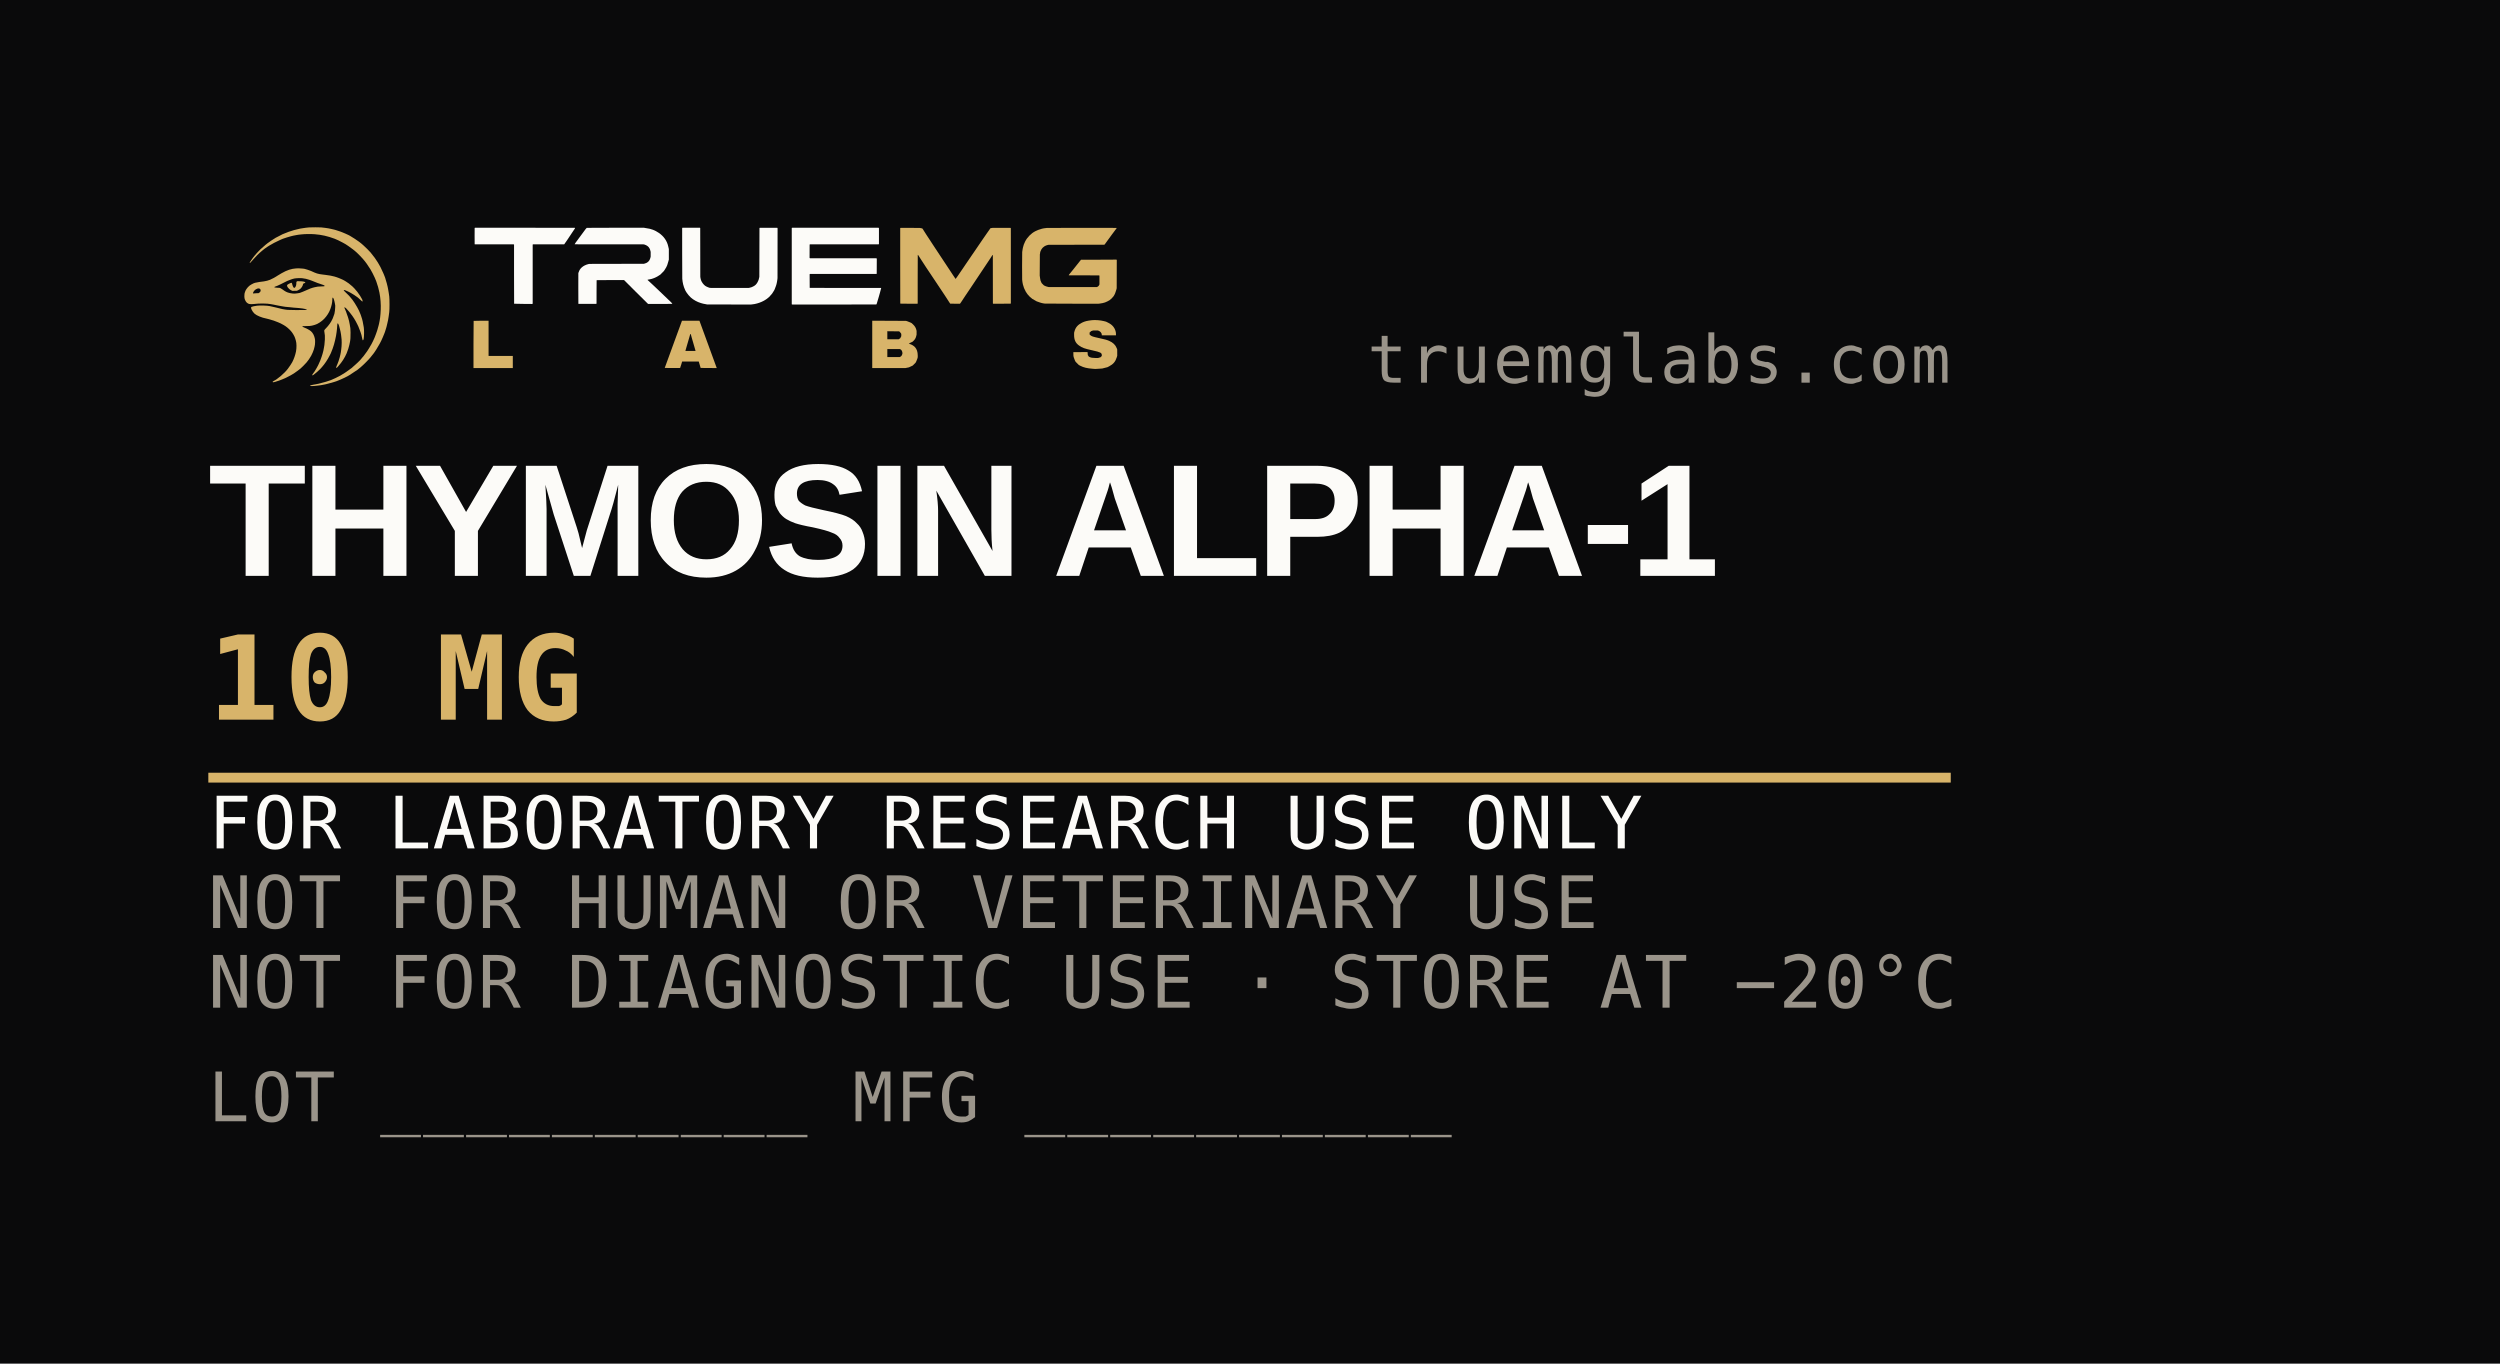
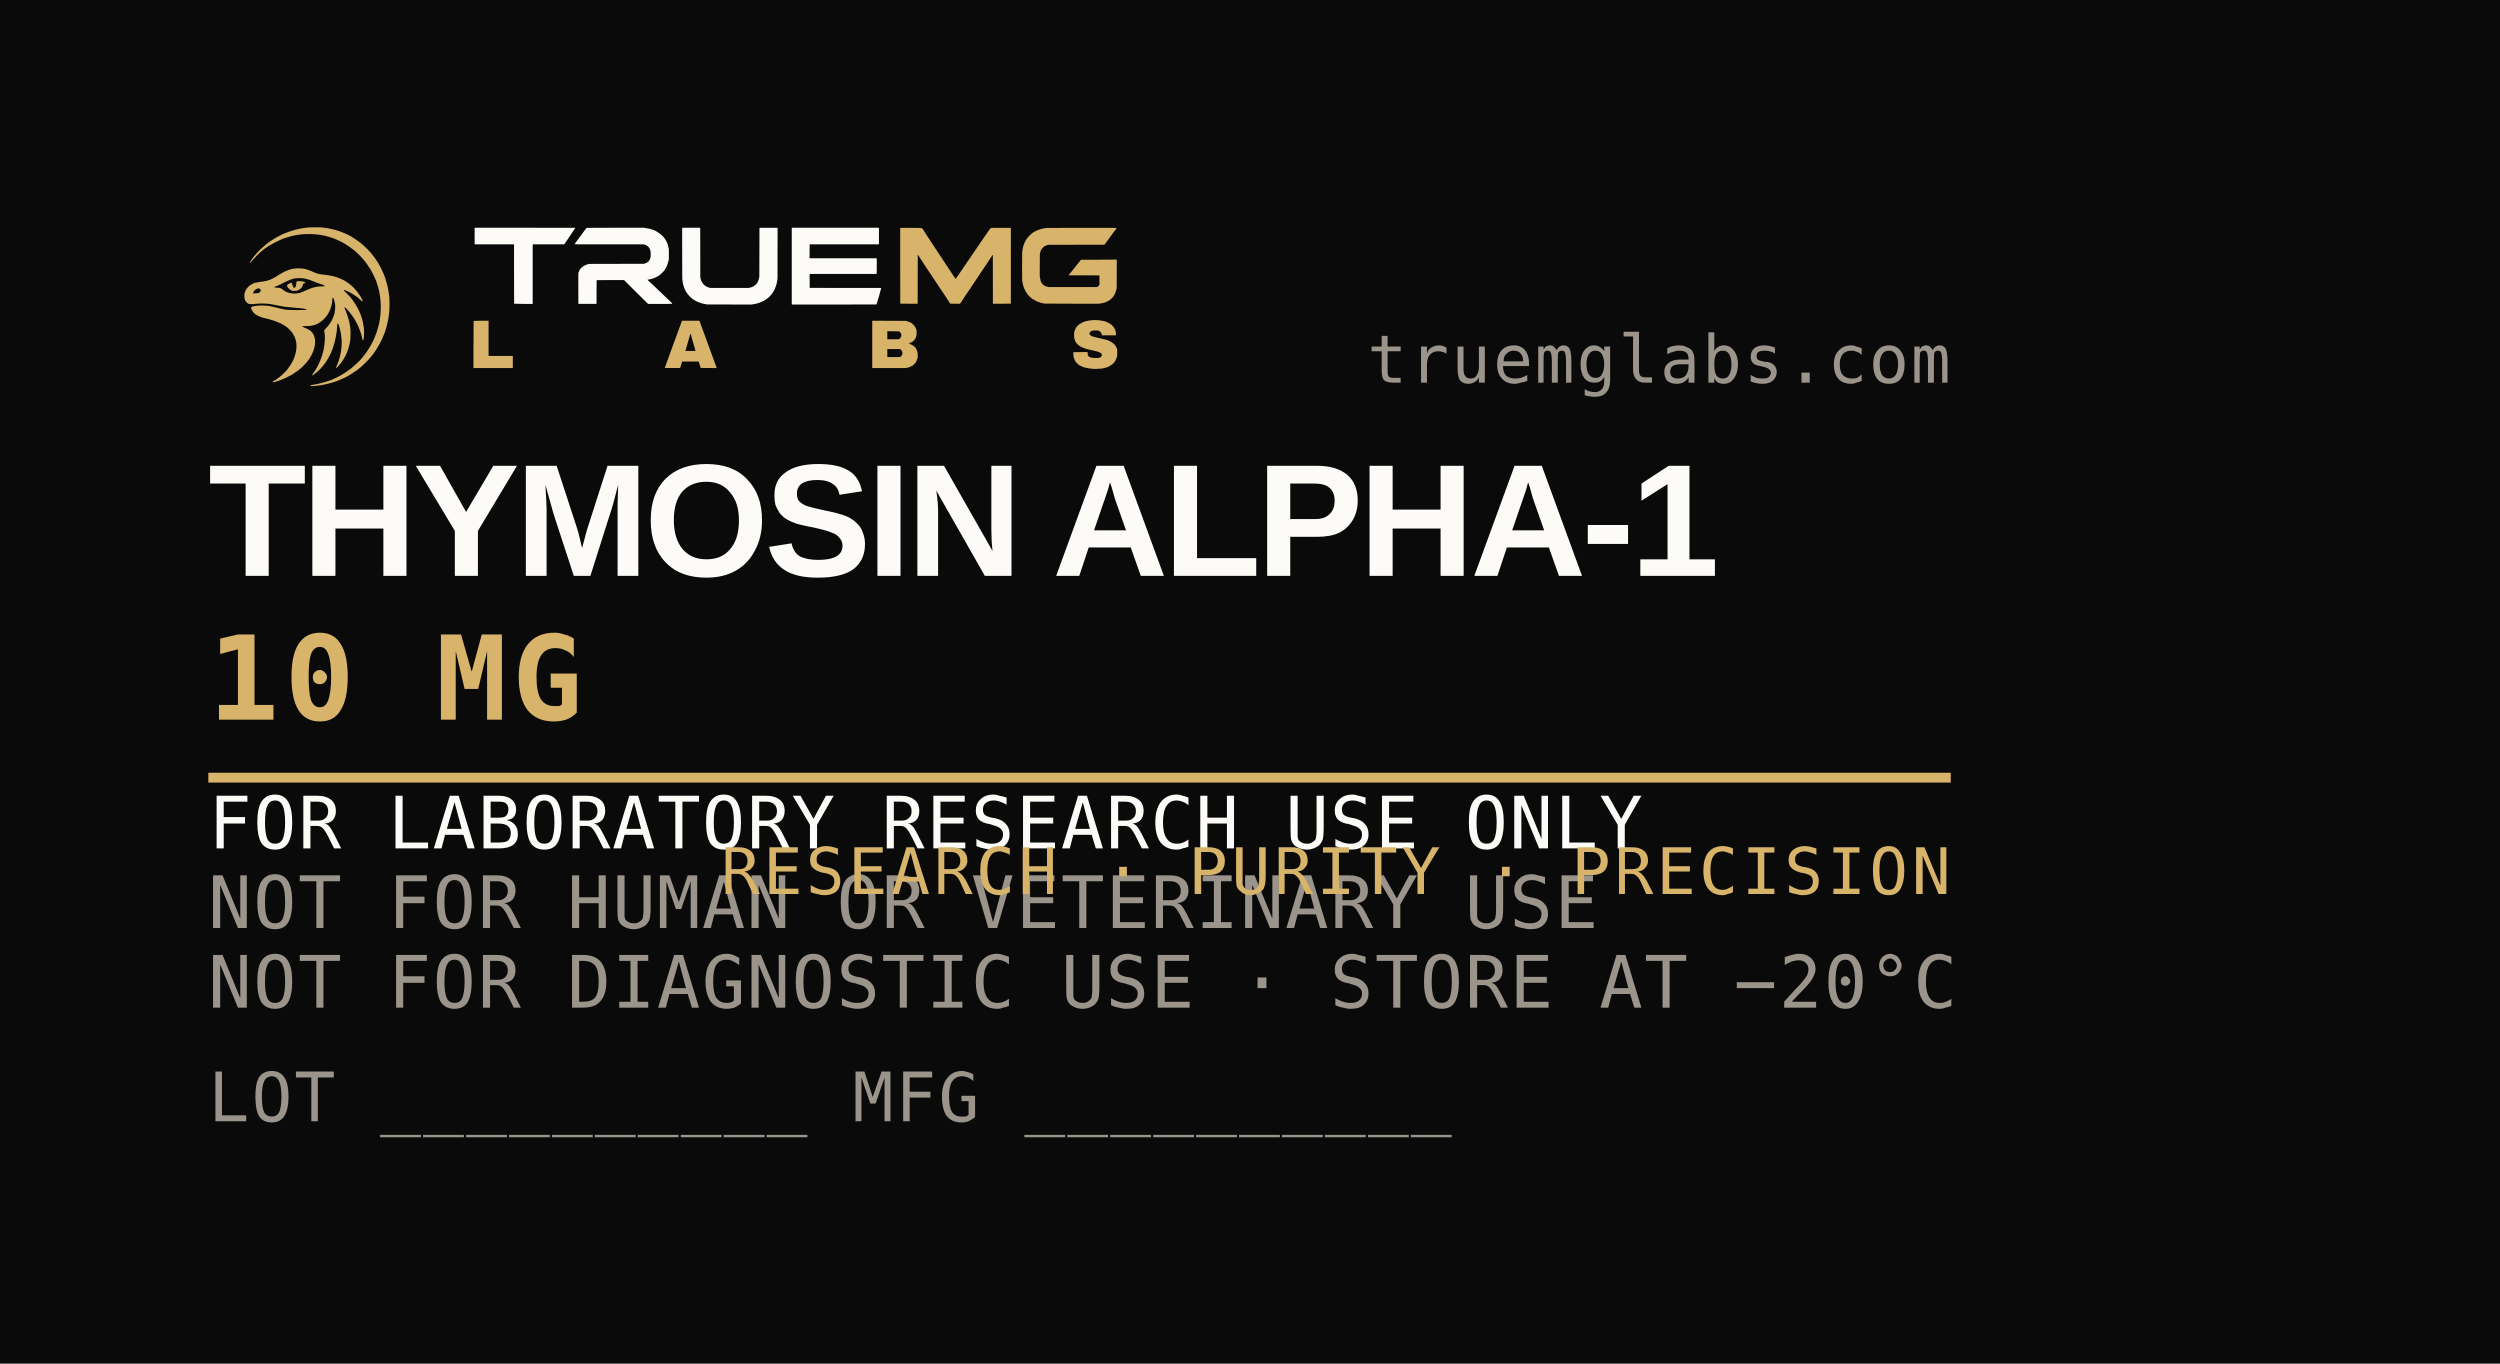
<svg xmlns="http://www.w3.org/2000/svg" width="66.0mm" height="36.0mm" viewBox="0 0 66.0 36.0">
  <rect x="0" y="0" width="66.0" height="36.0" fill="#0A0A0B" />
  <g transform="translate(5.500,5.300) scale(0.0035)">
    <g transform="translate(0,1600) scale(0.025,-0.025)" fill="#D8B46A" stroke="none">
      <path d="M30400 55957 c-297 -16 -720 -59 -940 -94 -220 -35 -598 -91 -840 -124 -768 -105 -982 -149 -2060 -419 -187 -47 -520 -130 -740 -184 -821 -204 -2477 -801 -3440 -1242 -528 -241 -1624 -809 -2100 -1086 -590 -345 -2063 -1335 -2434 -1636 -184 -150 -429 -344 -546 -432 -225 -171 -418 -340 -1592 -1400 -171 -154 -354 -346 -408 -427 -53 -81 -151 -178 -217 -217 -65 -39 -332 -323 -591 -631 -260 -307 -536 -632 -615 -722 -79 -90 -204 -252 -278 -361 -74 -110 -192 -263 -262 -340 -114 -126 -263 -343 -696 -1013 -216 -334 -206 -561 14 -319 54 61 220 236 368 390 148 154 351 382 453 506 583 717 1913 2044 2524 2520 187 146 376 305 420 354 124 139 986 773 1403 1033 152 95 430 269 617 387 719 454 2073 1166 2860 1505 308 133 603 269 657 303 136 88 871 359 1323 488 209 60 422 131 472 159 51 28 280 93 509 144 229 52 529 139 668 194 138 54 485 138 771 186 286 48 664 121 840 162 176 41 500 94 720 119 220 24 553 61 740 82 1195 135 2877 157 4140 55 2107 -171 3829 -563 6000 -1368 547 -203 1543 -682 2440 -1172 805 -441 925 -512 1273 -757 172 -121 406 -279 520 -351 314 -199 918 -640 1261 -920 168 -138 414 -333 546 -433 671 -512 2476 -2380 3072 -3178 171 -230 399 -535 507 -678 203 -270 597 -862 1144 -1720 301 -472 1075 -1973 1331 -2582 244 -582 288 -689 440 -1078 157 -402 526 -1548 526 -1634 0 -25 63 -271 139 -546 425 -1525 659 -3281 692 -5200 24 -1413 -143 -3550 -352 -4500 -43 -198 -116 -563 -160 -812 -45 -249 -115 -537 -156 -640 -40 -103 -95 -296 -122 -428 -70 -351 -400 -1420 -556 -1800 -45 -110 -126 -335 -179 -500 -303 -935 -1266 -2951 -1690 -3540 -48 -66 -136 -217 -195 -335 -59 -118 -223 -384 -363 -590 -141 -206 -291 -442 -333 -525 -80 -157 -865 -1223 -1119 -1521 -80 -93 -265 -302 -411 -463 -146 -160 -293 -345 -327 -409 -114 -218 -2195 -2185 -2830 -2676 -482 -373 -1297 -962 -1638 -1185 -187 -123 -392 -257 -455 -299 -933 -620 -1772 -1089 -2765 -1547 -1211 -558 -1273 -583 -2220 -892 -165 -54 -462 -153 -659 -220 -404 -137 -1597 -460 -1841 -499 -88 -14 -268 -60 -400 -101 -132 -42 -497 -113 -811 -159 -315 -46 -711 -117 -880 -159 -170 -41 -410 -95 -534 -119 -231 -46 -397 -133 -347 -183 95 -94 798 -124 1312 -56 165 22 480 57 700 78 872 82 1752 214 2260 340 209 52 470 107 580 122 229 33 1212 293 1670 443 170 56 494 152 720 213 225 62 554 167 730 234 812 310 1131 440 1222 499 54 35 216 108 361 162 314 117 1446 662 1757 846 121 71 355 207 520 301 366 210 1934 1241 2396 1576 184 134 481 371 660 526 178 155 414 350 524 433 303 227 1686 1577 2220 2165 530 584 702 788 1026 1220 124 165 288 365 363 445 76 80 195 237 265 348 69 111 214 324 322 474 107 150 267 390 356 533 591 958 912 1505 1022 1741 70 149 190 374 268 501 77 128 192 355 255 505 63 150 272 615 464 1033 191 418 388 895 437 1060 48 165 128 376 176 469 47 93 114 299 147 457 34 159 105 389 159 511 54 123 134 394 178 603 44 209 133 578 197 820 205 766 368 1607 466 2396 53 420 127 980 164 1244 103 719 104 3773 2 4678 -40 351 -80 651 -89 666 -10 15 -53 304 -97 642 -44 338 -123 794 -176 1014 -53 220 -110 499 -126 620 -35 263 -450 1784 -595 2180 -56 154 -103 326 -103 383 -1 57 -46 192 -102 300 -55 108 -130 296 -165 417 -36 121 -106 301 -157 400 -51 99 -137 297 -190 440 -127 339 -665 1495 -792 1700 -54 88 -134 241 -177 340 -180 415 -1143 1960 -1598 2567 -399 531 -784 1023 -1271 1625 -285 353 -1603 1669 -2131 2128 -215 187 -483 422 -594 522 -112 101 -303 252 -424 337 -121 85 -274 203 -340 262 -268 241 -2259 1538 -2760 1799 -154 81 -352 185 -440 232 -251 134 -937 448 -980 448 -21 0 -151 53 -289 119 -523 248 -1616 649 -2243 823 -194 54 -383 113 -420 133 -38 19 -212 65 -388 103 -176 37 -574 130 -885 205 -311 75 -689 154 -840 175 -151 22 -572 84 -935 139 -363 54 -912 118 -1220 141 -624 46 -2827 46 -3660 -1z" />
      <path d="M26520 43595 c-1503 -101 -2804 -534 -4460 -1485 -714 -409 -983 -571 -1100 -661 -55 -43 -163 -110 -240 -149 -77 -40 -201 -119 -276 -176 -252 -192 -912 -540 -1832 -966 -362 -168 -1371 -434 -1832 -483 -220 -24 -849 -105 -1397 -181 -1084 -151 -1615 -302 -2108 -598 -124 -75 -244 -136 -267 -136 -23 0 -123 -62 -222 -138 -99 -75 -243 -170 -319 -210 -194 -101 -835 -791 -958 -1032 -57 -110 -148 -261 -204 -335 -55 -74 -113 -191 -127 -260 -15 -69 -77 -242 -139 -385 -93 -215 -119 -350 -150 -780 -62 -878 26 -1314 388 -1935 234 -401 636 -717 1052 -828 273 -73 1001 -73 1501 0 1439 208 4011 182 5050 -52 99 -22 459 -87 800 -145 341 -57 728 -138 860 -179 132 -41 510 -114 840 -162 330 -47 780 -129 1000 -181 220 -51 607 -113 860 -136 253 -24 865 -80 1360 -124 495 -45 981 -98 1080 -118 99 -20 306 -37 460 -38 354 -3 1780 -140 2269 -220 561 -91 1231 -246 1282 -297 107 -107 -50 -145 -708 -168 -1005 -37 -4364 -9 -5019 41 -919 71 -2277 343 -3524 706 -295 86 -642 164 -1920 435 -801 170 -2892 235 -3833 119 -689 -85 -1433 -246 -1627 -352 -142 -77 -161 -105 -172 -254 -7 -100 14 -219 54 -296 36 -70 115 -247 175 -392 132 -321 525 -849 832 -1119 668 -585 2172 -1205 3551 -1464 184 -34 412 -90 507 -124 95 -34 263 -78 373 -99 481 -89 2334 -717 2607 -883 70 -43 250 -120 400 -172 244 -83 464 -195 1313 -665 764 -423 1614 -1125 2248 -1858 531 -613 1106 -1620 1268 -2220 39 -143 124 -429 189 -636 240 -761 257 -2233 37 -3317 -217 -1075 -632 -2255 -1116 -3173 -229 -434 -819 -1321 -1340 -2014 -1001 -1331 -3082 -3113 -4317 -3698 -201 -95 -291 -207 -251 -311 40 -104 505 -42 935 126 201 79 390 143 420 143 30 0 161 38 291 85 130 47 425 153 656 235 1057 378 1752 700 3120 1446 773 421 1073 619 2200 1450 708 522 898 688 1617 1407 888 889 1167 1215 1709 1992 459 658 952 1543 1074 1925 28 88 87 232 131 320 162 320 426 1184 487 1588 34 226 81 482 105 568 24 86 47 446 51 800 5 574 -6 700 -108 1164 -196 892 -591 1610 -1163 2111 -348 305 -1330 854 -1763 986 -288 88 -828 392 -822 463 7 83 242 104 886 80 867 -32 1816 58 2336 222 198 62 469 141 603 175 749 190 2014 1010 2759 1788 834 871 1481 1889 1872 2948 371 1003 586 2015 587 2767 0 510 43 700 159 700 169 0 460 -829 623 -1780 l107 -620 -22 -660 c-20 -592 -86 -1119 -231 -1831 -41 -202 -387 -1161 -474 -1316 -22 -40 -93 -192 -157 -337 -367 -838 -1079 -1848 -1882 -2673 -599 -615 -608 -633 -509 -1135 146 -744 192 -1447 147 -2272 -48 -871 -109 -1582 -139 -1632 -12 -18 -67 -361 -124 -762 -56 -401 -146 -867 -198 -1036 -53 -168 -107 -378 -122 -466 -14 -88 -78 -322 -141 -520 -64 -198 -160 -504 -214 -680 -152 -499 -411 -1216 -459 -1274 -24 -29 -90 -177 -147 -329 -57 -152 -145 -349 -195 -437 -51 -88 -122 -250 -158 -360 -36 -110 -119 -281 -185 -380 -66 -99 -120 -197 -120 -218 0 -20 -72 -160 -160 -310 -88 -149 -235 -402 -327 -562 -315 -549 -487 -810 -761 -1157 -516 -654 -501 -911 32 -556 404 269 1699 1403 2036 1782 132 149 367 412 523 584 778 860 1696 2237 2305 3457 131 264 289 579 351 700 62 121 141 322 177 448 36 125 128 358 204 519 77 160 140 315 140 345 0 29 52 183 115 341 392 980 975 3467 1107 4727 32 308 86 767 118 1020 33 253 61 649 62 880 5 962 253 961 558 -3 94 -296 211 -735 261 -977 49 -242 135 -611 191 -820 55 -209 121 -587 145 -840 25 -253 62 -559 82 -680 172 -1013 156 -2619 -38 -3940 -42 -286 -88 -619 -102 -740 -14 -121 -76 -427 -137 -680 -61 -253 -150 -622 -197 -820 -127 -538 -590 -1900 -721 -2122 -39 -66 -146 -312 -238 -546 -153 -393 -176 -552 -79 -552 54 0 393 237 393 275 0 17 149 195 331 395 955 1050 1835 2420 2383 3710 337 792 716 1965 832 2574 36 190 109 535 161 766 162 707 225 1653 199 3000 -22 1204 -30 1285 -245 2420 -174 915 -259 1298 -325 1453 -34 81 -78 246 -98 366 -20 121 -90 346 -154 500 -65 155 -172 452 -238 661 -219 697 -371 1096 -590 1549 -225 468 -255 587 -158 625 60 23 542 -311 542 -375 0 -18 167 -210 371 -426 204 -216 424 -465 490 -553 65 -88 227 -295 361 -460 806 -1000 1475 -2061 2055 -3260 159 -330 307 -633 329 -674 87 -161 473 -1149 536 -1371 37 -129 117 -352 179 -495 130 -300 330 -1063 443 -1694 78 -431 162 -666 238 -666 74 0 192 250 233 495 136 809 151 2549 29 3405 -164 1155 -478 2567 -677 3046 -53 129 -120 333 -147 454 -28 121 -91 301 -140 400 -49 99 -112 252 -139 340 -263 842 -1447 2937 -2313 4092 -647 863 -1321 1593 -2113 2292 -380 335 -559 564 -507 649 35 57 368 -4 513 -94 72 -44 234 -116 359 -159 125 -43 285 -113 354 -156 69 -43 225 -117 346 -164 193 -76 779 -416 1600 -929 143 -89 368 -246 500 -349 132 -103 324 -236 427 -295 103 -59 226 -156 273 -217 47 -60 209 -209 361 -330 151 -121 341 -298 423 -393 147 -172 412 -367 500 -367 65 0 11 374 -86 593 -41 95 -200 374 -352 620 -152 246 -308 510 -346 587 -75 150 -584 868 -818 1153 -619 756 -1136 1324 -1463 1607 -910 786 -1306 1090 -1806 1385 -172 102 -385 235 -473 295 -208 143 -717 397 -1153 577 -191 79 -504 209 -697 289 -192 80 -485 187 -650 238 -165 50 -453 139 -640 196 -545 168 -1843 407 -2580 476 -374 34 -869 97 -1100 139 -231 41 -582 94 -780 116 -361 41 -1191 293 -1520 460 -595 303 -1597 706 -2220 892 -828 248 -1011 292 -1227 295 -114 1 -339 19 -500 39 -451 57 -1085 72 -1593 38z m1750 -2955 c603 -47 1755 -303 2219 -493 182 -75 385 -148 451 -164 66 -15 237 -80 380 -143 809 -358 2387 -945 3079 -1146 331 -96 539 -198 665 -324 l62 -61 -65 -65 c-53 -53 -213 -68 -952 -89 -973 -28 -1196 -54 -1970 -230 -915 -207 -1807 -533 -2759 -1007 -349 -173 -1455 -617 -1800 -722 -198 -60 -1095 -189 -1477 -212 -768 -46 -2093 236 -2671 568 -510 292 -675 400 -952 621 -165 132 -444 309 -620 393 l-320 152 -722 36 c-406 19 -761 55 -810 82 -106 56 -115 157 -18 191 39 13 178 68 310 123 132 55 384 151 560 213 176 62 653 285 1060 495 407 211 947 483 1200 605 253 122 559 273 680 335 121 62 328 144 460 181 132 37 313 110 402 161 90 52 307 131 483 176 176 45 382 108 458 139 375 156 1784 254 2667 185z m-12741 -3188 c84 -49 157 -141 206 -259 153 -369 -11 -726 -452 -985 l-183 -108 -600 0 c-407 0 -628 -16 -687 -50 -118 -67 -232 -63 -294 11 -172 208 461 1091 900 1255 118 44 284 119 368 165 187 103 540 89 742 -29z" />
      <path d="M26687 39620 l-119 -100 -18 -470 c-17 -409 -36 -512 -147 -790 -197 -494 -466 -674 -672 -450 -159 174 -361 642 -408 950 -51 326 -114 458 -237 490 -131 34 -1056 -420 -1251 -615 -316 -316 318 -1235 1125 -1629 l379 -186 681 3 680 2 425 205 c315 151 495 269 691 452 333 312 649 831 725 1190 68 324 93 351 426 450 314 94 364 159 230 301 -178 190 -840 297 -1832 297 l-559 0 -119 -100z" />
    </g>
  </g>
  <g transform="translate(12.500,6.000) scale(0.003017)">
    <g transform="translate(0,681) scale(0.025,-0.025)" stroke="none">
      <g fill="#FCFBF8">
        <path d="M465 27020 l-58 -59 -15 -2770 c-8 -1524 0 -2802 18 -2841 l33 -70 6816 0 6815 0 61 -61 61 -61 -3 -10322 c-2 -5867 12 -10336 32 -10355 19 -18 1457 -45 3195 -61 l3160 -28 70 77 70 78 0 10325 0 10325 77 42 78 41 5439 0 5440 0 86 110 c125 160 843 1198 1065 1538 295 455 724 1099 1709 2569 l910 1356 -12 104 -12 103 -17488 9 -17488 9 -59 -58z" />
        <path d="M39653 27037 c-49 -18 -221 -200 -384 -405 -458 -576 -1855 -2468 -2161 -2925 -179 -268 -743 -1037 -1416 -1929 -166 -221 -278 -407 -266 -440 l22 -57 12086 -12 12086 -12 278 -88 c640 -203 1152 -536 1485 -965 307 -395 445 -712 569 -1304 l66 -320 0 -800 0 -800 -66 -300 c-181 -812 -569 -1408 -1152 -1768 -273 -168 -352 -202 -789 -341 l-351 -111 -9580 -21 -9580 -22 -300 -72 c-898 -215 -1753 -647 -2317 -1169 -555 -514 -833 -960 -1109 -1776 l-74 -220 -9 -5315 c-6 -2923 5 -5341 24 -5374 l33 -60 3113 -1 3113 0 48 65 47 66 6 4063 c3 2235 15 4080 27 4100 13 21 2011 36 4813 36 l4790 0 4138 -4134 c2275 -2274 4176 -4155 4224 -4180 l88 -46 3836 0 c2110 0 4003 12 4207 26 l369 26 19 50 c22 57 -449 537 -1427 1453 -693 648 -3219 3069 -3680 3525 -144 143 -513 492 -821 776 -307 284 -765 716 -1018 960 -460 444 -678 647 -1334 1239 l-350 316 13 64 12 65 180 30 c98 16 287 47 419 68 1108 179 2211 624 3280 1324 l560 366 620 626 620 626 263 400 c457 695 732 1203 890 1648 218 612 370 1114 408 1352 14 88 56 250 92 360 l67 200 0 1860 0 1860 -67 280 c-37 154 -105 451 -152 660 -425 1916 -1544 3522 -3281 4711 -1373 939 -2719 1447 -4380 1652 -176 22 -437 66 -580 99 l-260 59 -9960 -6 c-5478 -3 -9999 -20 -10047 -38z" />
        <path d="M73081 27003 l-41 -78 3 -8632 c2 -4748 18 -8831 36 -9073 101 -1383 432 -2698 970 -3860 66 -143 137 -296 156 -340 20 -44 107 -188 194 -320 88 -132 189 -294 225 -360 209 -379 985 -1283 1459 -1702 967 -852 2219 -1538 3517 -1926 650 -194 1101 -302 1480 -354 165 -23 381 -62 480 -87 l180 -46 7678 -14 7679 -14 341 41 c875 105 996 127 1782 328 1078 274 2363 850 3164 1418 90 64 252 177 360 252 187 130 549 429 780 644 172 160 902 995 1009 1154 55 80 204 315 333 521 129 206 275 440 325 520 50 80 106 181 125 225 20 44 83 188 142 320 184 414 294 707 421 1120 67 220 148 481 179 580 32 99 77 306 101 460 24 154 62 337 84 406 22 69 70 384 107 700 l66 574 11 8700 12 8700 -51 100 -50 100 -3067 0 -3067 0 -52 -52 -52 -52 -24 -8508 -24 -8508 -44 -260 c-110 -664 -270 -1122 -588 -1684 -416 -734 -817 -1122 -1520 -1473 -547 -273 -643 -308 -1159 -424 l-449 -100 -6776 10 -6776 11 -200 71 c-110 39 -290 99 -400 133 -249 78 -763 334 -1012 503 -573 388 -1285 1345 -1482 1993 -23 77 -72 239 -109 360 -36 121 -85 364 -108 540 l-41 320 -14 8515 -13 8515 -45 55 -46 55 -3073 0 -3074 0 -42 -77z" />
        <path d="M111470 27037 l-70 -41 0 -13357 0 -13356 77 -42 78 -41 14699 0 c8085 0 14727 11 14761 23 73 29 147 254 589 1797 45 154 107 361 140 460 63 190 147 481 240 830 105 394 171 630 288 1030 333 1138 450 1584 428 1620 l-25 40 -12447 1 c-6847 0 -12469 14 -12496 31 l-47 30 -13 2367 -12 2367 52 52 52 52 11644 8 11643 7 44 44 44 44 13 2601 14 2601 -64 97 -64 98 -11636 0 -11636 0 -65 65 -65 65 9 2319 10 2320 55 55 56 56 12035 0 12036 0 42 77 41 78 0 2733 0 2734 -61 88 -61 87 -15129 1 -15129 0 -70 -41z" />
      </g>
      <g fill="#D8B46A">
        <path d="M149428 26991 l-69 -51 0 -13193 c0 -7256 10 -13210 23 -13230 14 -22 1228 -37 3012 -37 l2990 0 48 48 48 48 0 8485 c0 4667 11 8496 24 8510 51 51 137 -27 250 -225 101 -177 300 -490 866 -1360 66 -102 354 -541 640 -976 286 -435 601 -923 700 -1084 99 -162 321 -503 493 -760 172 -256 505 -753 740 -1103 235 -350 445 -663 467 -695 22 -31 510 -762 1084 -1623 574 -861 1170 -1754 1324 -1985 154 -231 405 -609 558 -840 153 -231 503 -754 776 -1163 274 -408 516 -772 538 -808 22 -36 195 -296 384 -577 189 -282 556 -836 816 -1232 1081 -1646 1205 -1838 1541 -2380 75 -121 155 -233 178 -249 22 -17 800 -30 1727 -30 l1686 -1 119 135 c65 75 217 295 338 490 237 384 977 1507 1354 2055 228 331 2457 3644 2617 3889 44 67 699 1051 1456 2187 757 1135 1423 2135 1480 2222 180 274 1884 2825 1961 2936 156 223 1269 1899 1393 2098 72 114 250 393 396 620 l265 412 64 -13 65 -12 10 -8456 10 -8455 45 -54 45 -54 3045 1 c1675 0 3068 15 3097 33 l52 33 3 9997 c2 5498 1 11430 -2 13183 l-5 3187 -64 64 -64 64 -3106 -3 -3106 -4 -378 -57 -379 -56 -90 -91 c-86 -86 -510 -688 -1208 -1715 -174 -255 -384 -561 -468 -680 -84 -119 -276 -396 -427 -616 -151 -220 -458 -665 -682 -990 -1061 -1535 -1504 -2184 -2993 -4392 -102 -151 -291 -424 -420 -606 -395 -558 -1826 -2658 -2692 -3952 -243 -363 -534 -795 -646 -960 -362 -533 -933 -1370 -1216 -1780 -151 -220 -481 -706 -734 -1080 -645 -958 -666 -976 -803 -710 -42 83 -173 285 -290 450 -117 165 -304 439 -414 609 -110 170 -319 485 -464 700 -262 388 -699 1050 -1710 2591 -288 440 -580 881 -649 980 -69 99 -254 378 -411 620 -158 242 -361 548 -451 680 -281 410 -2516 3790 -2639 3990 -64 104 -235 365 -380 580 -145 214 -333 498 -417 630 -84 132 -354 546 -599 920 -245 374 -615 940 -823 1259 -207 318 -435 660 -505 760 -71 99 -211 316 -313 481 -101 165 -291 462 -420 660 -130 198 -296 457 -368 575 -72 117 -167 271 -211 341 -44 69 -139 228 -212 352 -169 288 -192 306 -474 358 -129 23 -333 61 -454 84 l-220 41 -3341 16 -3341 15 -70 -51z" />
        <path d="M200748 27015 c-12 -12 -199 -36 -415 -54 -432 -34 -1041 -135 -1353 -224 -1056 -300 -1666 -529 -2360 -890 -1428 -741 -2792 -2118 -3512 -3547 -409 -812 -663 -1509 -787 -2160 -25 -132 -70 -357 -100 -500 -79 -379 -135 -742 -162 -1060 -43 -494 -55 -9253 -14 -9700 56 -610 149 -1204 259 -1660 102 -419 325 -1132 377 -1200 16 -22 80 -166 140 -320 130 -331 384 -846 530 -1076 305 -481 394 -610 605 -874 491 -615 1084 -1182 1642 -1570 290 -202 1442 -860 1505 -860 28 0 101 -26 164 -59 200 -104 621 -251 1093 -383 253 -70 546 -153 651 -184 105 -31 330 -75 500 -97 170 -23 390 -53 489 -68 99 -14 4347 -33 9440 -40 l9260 -14 540 64 c656 78 1322 222 1791 386 457 161 1227 540 1629 803 397 259 1101 959 1378 1369 420 622 746 1395 972 2303 l125 500 14 4945 15 4946 -71 71 -71 71 -1581 -27 c-870 -14 -3652 -26 -6184 -26 l-4603 0 -358 -430 c-730 -878 -909 -1102 -1673 -2099 -240 -314 -558 -715 -706 -891 -148 -176 -383 -466 -523 -644 -337 -431 -699 -871 -887 -1081 -88 -98 -148 -202 -140 -243 l14 -72 5305 -10 5304 -10 53 -64 53 -63 2 -1507 2 -1506 -91 -224 c-110 -274 -304 -474 -603 -623 l-226 -113 -8400 4 -8400 4 -320 70 c-469 102 -882 246 -1179 409 l-261 145 -360 364 -361 364 -139 260 c-255 475 -361 834 -439 1480 -25 209 -65 499 -88 643 l-43 264 25 3744 25 3744 40 105 c22 58 40 190 41 293 1 337 223 944 505 1380 483 748 1297 1294 2194 1474 l240 48 9794 23 9795 22 117 140 c64 77 166 212 225 299 139 203 491 691 749 1038 529 712 1029 1396 1202 1646 106 153 235 331 287 397 354 447 648 839 1069 1427 120 168 302 408 403 532 l184 226 -13 87 -12 88 -12145 8 c-6680 5 -12155 -1 -12167 -13z" />
      </g>
    </g>
    <g transform="translate(0,811.8) scale(2.00071)">
      <g transform="translate(0,214) scale(0.025,-0.025)" fill="#D8B46A" stroke="none">
        <path d="M108180 8534 c-883 -105 -1223 -191 -1720 -433 -723 -354 -1137 -832 -1320 -1524 l-62 -237 -3 -388 c-4 -854 255 -1416 851 -1840 580 -413 916 -536 2354 -856 1425 -317 1640 -428 1640 -841 l0 -141 -113 -114 -114 -113 -214 -63 -214 -64 -425 0 c-504 0 -844 55 -1052 172 l-152 85 -83 134 -83 134 -20 258 -21 258 -1245 -10 -1244 -11 9 -334 9 -334 66 -266 c36 -146 121 -374 189 -506 l125 -240 281 -282 281 -281 281 -146 c560 -291 1154 -435 2099 -509 l500 -39 606 38 606 39 461 117 462 116 312 163 c696 362 1073 805 1299 1525 l94 299 -2 560 -2 560 -94 240 c-217 556 -654 973 -1318 1259 -413 178 -717 261 -1834 501 -954 205 -1224 295 -1434 476 l-146 126 -4 173 -5 172 146 134 147 134 173 52 173 51 400 1 400 1 151 -53 c299 -106 549 -418 549 -685 l0 -122 1240 0 1240 0 0 232 c0 429 -157 880 -432 1244 -232 306 -531 541 -948 745 l-360 176 -388 100 c-588 151 -1538 223 -2092 157z" />
        <path d="M27 8413 c-15 -14 -27 -1877 -27 -4140 l0 -4113 3440 0 3440 0 0 1060 0 1060 -2120 0 -2120 0 0 3080 0 3080 -1293 0 c-712 0 -1306 -12 -1320 -27z" />
        <path d="M36449 8370 c-16 -38 -696 -1897 -1510 -4130 l-1482 -4060 1338 -11 c735 -5 1345 -2 1355 8 10 10 94 267 186 571 l167 552 1453 0 1453 0 166 -560 166 -560 1408 -11 1408 -10 -54 150 c-226 634 -2882 7899 -2925 8001 l-54 130 -1523 0 -1524 0 -28 -70z m1733 -2892 c92 -340 278 -981 413 -1425 135 -444 245 -826 245 -850 l0 -43 -880 0 -880 0 0 35 c0 20 118 428 261 908 144 480 325 1099 402 1375 77 276 150 534 162 574 12 40 41 66 65 58 l43 -14 169 -618z" />
        <path d="M69760 4303 l0 -4143 2902 0 2901 0 309 62 308 62 334 158 333 158 252 251 251 252 125 248 c69 137 153 351 185 477 l60 229 -1 321 c-1 601 -160 1085 -470 1430 -201 224 -556 447 -848 535 -133 40 -241 82 -241 95 0 12 146 91 325 175 l324 152 189 177 c231 216 381 483 460 821 l61 257 0 322 1 321 -62 239 c-83 323 -270 621 -559 892 l-241 226 -260 128 c-143 71 -368 160 -499 198 l-239 69 -2950 15 -2950 15 0 -4142z m4807 2197 c59 -44 145 -145 190 -225 l83 -146 0 -196 0 -196 -90 -178 -90 -178 -136 -91 -136 -90 -994 0 -994 0 0 702 0 702 1030 -12 1030 -12 107 -80z m151 -3079 c149 -77 276 -287 306 -506 l24 -176 -47 -179 c-53 -196 -161 -336 -329 -424 l-108 -56 -1082 0 -1082 0 0 700 0 700 1102 0 1102 0 114 -59z" />
      </g>
    </g>
  </g>
  <text x="51.50" y="10.10" text-anchor="end" font-family="IBM Plex Mono, SF Mono, Menlo, monospace" font-size="1.75" letter-spacing="0.05" fill="#9A948A">truemglabs.com</text>
  <text x="5.5" y="15.20" font-family="Archivo Black, Archivo, Helvetica Neue, Arial, sans-serif" font-weight="900" font-size="4.23" letter-spacing="-0.12" fill="#FCFBF8">THYMOSIN ALPHA-1</text>
  <text x="5.5" y="19.00" font-family="IBM Plex Mono, SF Mono, Menlo, monospace" font-weight="600" font-size="3.10" letter-spacing="0.14" fill="#D8B46A">10 MG</text>
  <rect x="5.5" y="20.40" width="46.00" height="0.26" fill="#D8B46A" />
  <text x="5.5" y="22.40" font-family="IBM Plex Mono, SF Mono, Menlo, monospace" font-size="1.90" letter-spacing="0.04" fill="#FCFBF8">FOR LABORATORY RESEARCH USE ONLY</text>
  <text x="5.5" y="24.50" font-family="IBM Plex Mono, SF Mono, Menlo, monospace" font-size="1.90" letter-spacing="0.04" fill="#9A948A">NOT FOR HUMAN OR VETERINARY USE</text>
  <text x="5.5" y="26.60" font-family="IBM Plex Mono, SF Mono, Menlo, monospace" font-size="1.90" letter-spacing="0.04" fill="#9A948A">NOT FOR DIAGNOSTIC USE · STORE AT −20°C</text>
+   <text x="51.50" y="23.60" text-anchor="end" font-family="IBM Plex Mono, SF Mono, Menlo, monospace" font-size="1.7" letter-spacing="0.1" fill="#D8B46A">RESEARCH · PURITY · PRECISION</text>
  <text x="5.5" y="29.60" font-family="IBM Plex Mono, SF Mono, Menlo, monospace" font-size="1.80" letter-spacing="0.05" fill="#9A948A">LOT __________   MFG __________</text>
</svg>
